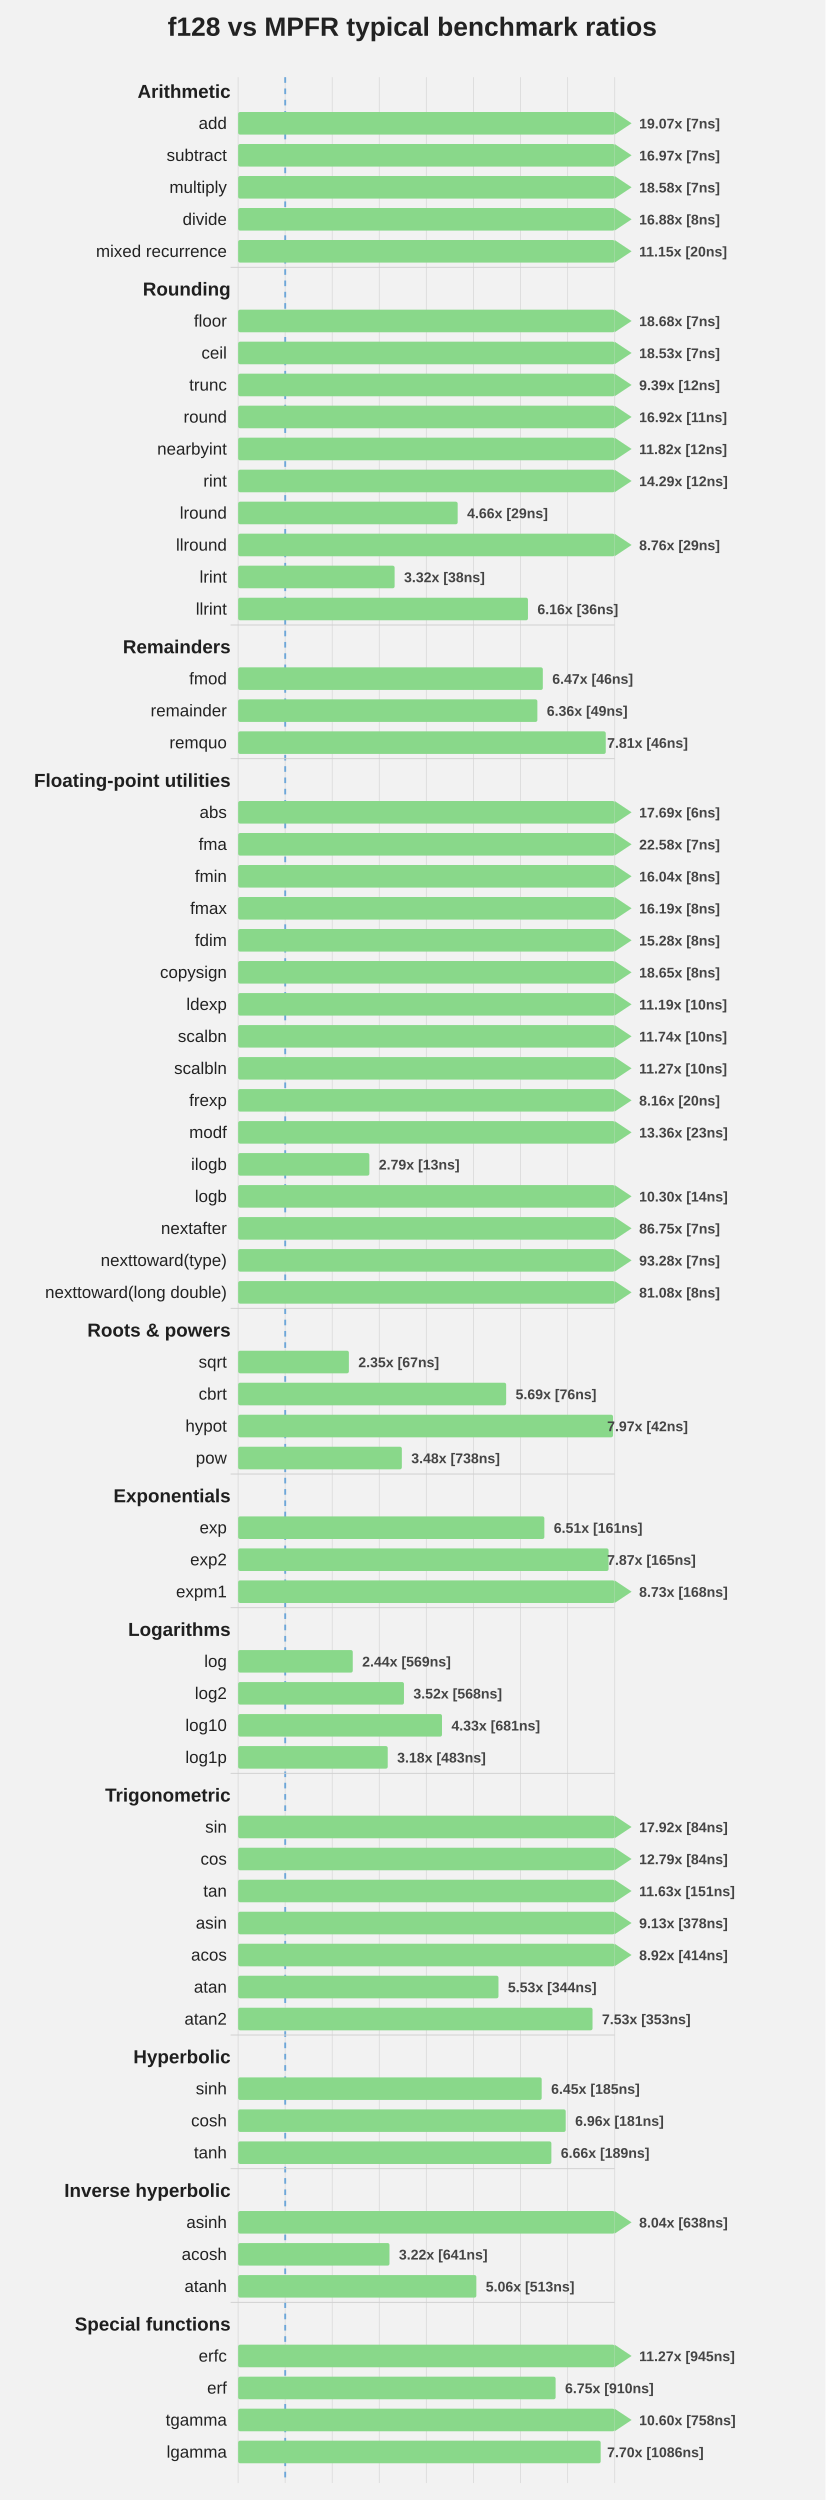
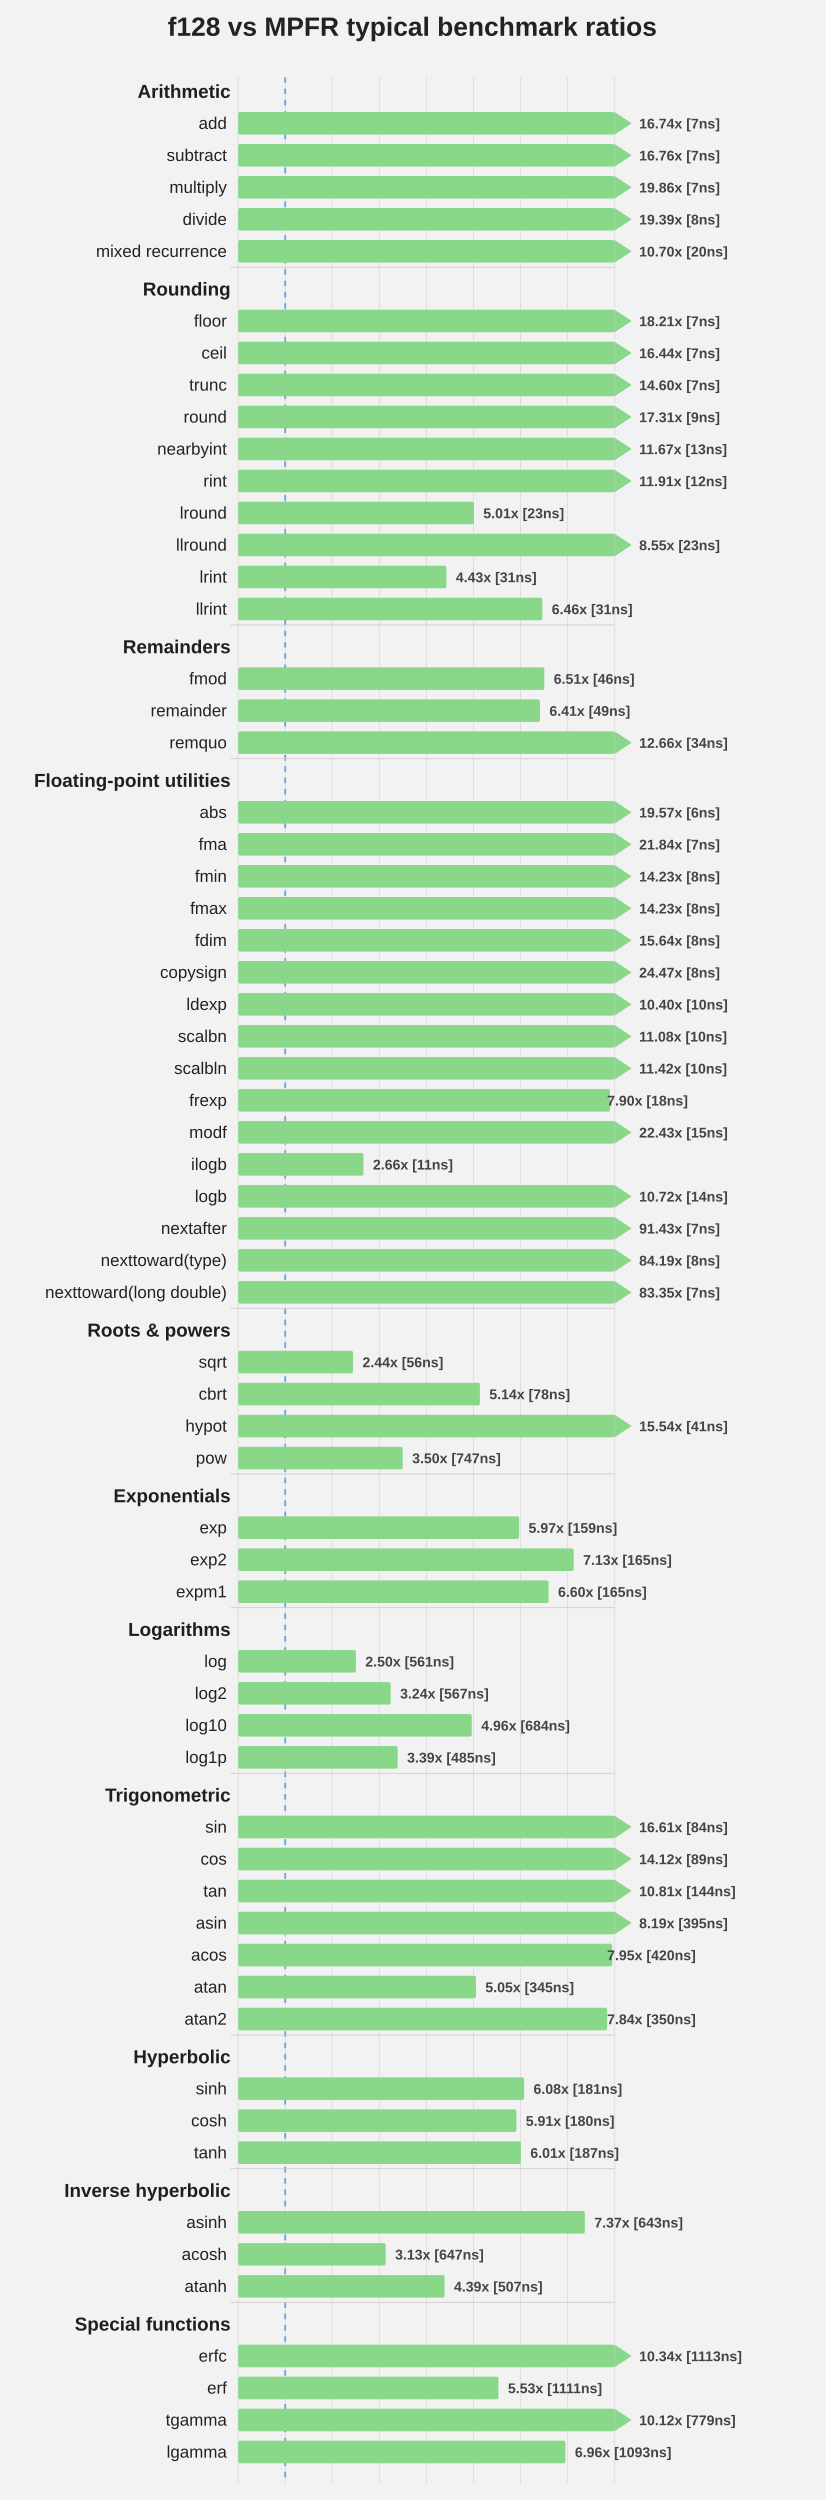
<svg xmlns="http://www.w3.org/2000/svg" width="877" height="2656" viewBox="0 0 877 2656">
  <rect x="0" y="0" width="877" height="2656" fill="#f2f2f2" />
  <text x="438" y="38" text-anchor="middle" font-family="Segoe UI, Arial, sans-serif" font-size="28" font-weight="600" fill="#222222">f128 vs MPFR typical benchmark ratios</text>
  <line x1="253" y1="82" x2="253" y2="2638" stroke="#dddddd" stroke-width="1" />
  <line x1="303" y1="82" x2="303" y2="2638" stroke="#dddddd" stroke-width="1" />
  <line x1="353" y1="82" x2="353" y2="2638" stroke="#dddddd" stroke-width="1" />
  <line x1="403" y1="82" x2="403" y2="2638" stroke="#dddddd" stroke-width="1" />
  <line x1="453" y1="82" x2="453" y2="2638" stroke="#dddddd" stroke-width="1" />
  <line x1="503" y1="82" x2="503" y2="2638" stroke="#dddddd" stroke-width="1" />
  <line x1="553" y1="82" x2="553" y2="2638" stroke="#dddddd" stroke-width="1" />
  <line x1="603" y1="82" x2="603" y2="2638" stroke="#dddddd" stroke-width="1" />
  <line x1="653" y1="82" x2="653" y2="2638" stroke="#dddddd" stroke-width="1" />
  <line x1="303" y1="82" x2="303" y2="2638" stroke="#6da7d9" stroke-width="2" stroke-dasharray="6,6" />
  <text x="245" y="104" text-anchor="end" font-family="Segoe UI, Arial, sans-serif" font-size="20" font-weight="700" fill="#1f1f1f">Arithmetic</text>
  <text x="241" y="137" text-anchor="end" font-family="Segoe UI, Arial, sans-serif" font-size="18" fill="#222222">add</text>
  <rect x="253" y="119" width="400" height="24" rx="2" ry="2" fill="#89d88a" />
  <polygon points="653,119 671,131 653,143" fill="#89d88a" />
-   <text x="679" y="136.5" text-anchor="start" font-family="Segoe UI, Arial, sans-serif" font-size="15" font-weight="600" fill="#444444">19.07x [7ns]</text>
+   <text x="679" y="136.5" text-anchor="start" font-family="Segoe UI, Arial, sans-serif" font-size="15" font-weight="600" fill="#444444">16.74x [7ns]</text>
  <text x="241" y="171" text-anchor="end" font-family="Segoe UI, Arial, sans-serif" font-size="18" fill="#222222">subtract</text>
  <rect x="253" y="153" width="400" height="24" rx="2" ry="2" fill="#89d88a" />
  <polygon points="653,153 671,165 653,177" fill="#89d88a" />
-   <text x="679" y="170.5" text-anchor="start" font-family="Segoe UI, Arial, sans-serif" font-size="15" font-weight="600" fill="#444444">16.97x [7ns]</text>
+   <text x="679" y="170.5" text-anchor="start" font-family="Segoe UI, Arial, sans-serif" font-size="15" font-weight="600" fill="#444444">16.76x [7ns]</text>
  <text x="241" y="205" text-anchor="end" font-family="Segoe UI, Arial, sans-serif" font-size="18" fill="#222222">multiply</text>
  <rect x="253" y="187" width="400" height="24" rx="2" ry="2" fill="#89d88a" />
  <polygon points="653,187 671,199 653,211" fill="#89d88a" />
-   <text x="679" y="204.5" text-anchor="start" font-family="Segoe UI, Arial, sans-serif" font-size="15" font-weight="600" fill="#444444">18.58x [7ns]</text>
+   <text x="679" y="204.5" text-anchor="start" font-family="Segoe UI, Arial, sans-serif" font-size="15" font-weight="600" fill="#444444">19.86x [7ns]</text>
  <text x="241" y="239" text-anchor="end" font-family="Segoe UI, Arial, sans-serif" font-size="18" fill="#222222">divide</text>
  <rect x="253" y="221" width="400" height="24" rx="2" ry="2" fill="#89d88a" />
  <polygon points="653,221 671,233 653,245" fill="#89d88a" />
-   <text x="679" y="238.5" text-anchor="start" font-family="Segoe UI, Arial, sans-serif" font-size="15" font-weight="600" fill="#444444">16.88x [8ns]</text>
+   <text x="679" y="238.5" text-anchor="start" font-family="Segoe UI, Arial, sans-serif" font-size="15" font-weight="600" fill="#444444">19.39x [8ns]</text>
  <text x="241" y="273" text-anchor="end" font-family="Segoe UI, Arial, sans-serif" font-size="18" fill="#222222">mixed recurrence</text>
  <rect x="253" y="255" width="400" height="24" rx="2" ry="2" fill="#89d88a" />
  <polygon points="653,255 671,267 653,279" fill="#89d88a" />
-   <text x="679" y="272.5" text-anchor="start" font-family="Segoe UI, Arial, sans-serif" font-size="15" font-weight="600" fill="#444444">11.15x [20ns]</text>
+   <text x="679" y="272.5" text-anchor="start" font-family="Segoe UI, Arial, sans-serif" font-size="15" font-weight="600" fill="#444444">10.70x [20ns]</text>
  <line x1="245" y1="284" x2="653" y2="284" stroke="#cfcfcf" stroke-width="1" />
  <text x="245" y="314" text-anchor="end" font-family="Segoe UI, Arial, sans-serif" font-size="20" font-weight="700" fill="#1f1f1f">Rounding</text>
  <text x="241" y="347" text-anchor="end" font-family="Segoe UI, Arial, sans-serif" font-size="18" fill="#222222">floor</text>
  <rect x="253" y="329" width="400" height="24" rx="2" ry="2" fill="#89d88a" />
  <polygon points="653,329 671,341 653,353" fill="#89d88a" />
-   <text x="679" y="346.5" text-anchor="start" font-family="Segoe UI, Arial, sans-serif" font-size="15" font-weight="600" fill="#444444">18.68x [7ns]</text>
+   <text x="679" y="346.5" text-anchor="start" font-family="Segoe UI, Arial, sans-serif" font-size="15" font-weight="600" fill="#444444">18.21x [7ns]</text>
  <text x="241" y="381" text-anchor="end" font-family="Segoe UI, Arial, sans-serif" font-size="18" fill="#222222">ceil</text>
  <rect x="253" y="363" width="400" height="24" rx="2" ry="2" fill="#89d88a" />
  <polygon points="653,363 671,375 653,387" fill="#89d88a" />
-   <text x="679" y="380.5" text-anchor="start" font-family="Segoe UI, Arial, sans-serif" font-size="15" font-weight="600" fill="#444444">18.53x [7ns]</text>
+   <text x="679" y="380.5" text-anchor="start" font-family="Segoe UI, Arial, sans-serif" font-size="15" font-weight="600" fill="#444444">16.44x [7ns]</text>
  <text x="241" y="415" text-anchor="end" font-family="Segoe UI, Arial, sans-serif" font-size="18" fill="#222222">trunc</text>
  <rect x="253" y="397" width="400" height="24" rx="2" ry="2" fill="#89d88a" />
  <polygon points="653,397 671,409 653,421" fill="#89d88a" />
-   <text x="679" y="414.5" text-anchor="start" font-family="Segoe UI, Arial, sans-serif" font-size="15" font-weight="600" fill="#444444">9.39x [12ns]</text>
+   <text x="679" y="414.5" text-anchor="start" font-family="Segoe UI, Arial, sans-serif" font-size="15" font-weight="600" fill="#444444">14.60x [7ns]</text>
  <text x="241" y="449" text-anchor="end" font-family="Segoe UI, Arial, sans-serif" font-size="18" fill="#222222">round</text>
  <rect x="253" y="431" width="400" height="24" rx="2" ry="2" fill="#89d88a" />
  <polygon points="653,431 671,443 653,455" fill="#89d88a" />
-   <text x="679" y="448.5" text-anchor="start" font-family="Segoe UI, Arial, sans-serif" font-size="15" font-weight="600" fill="#444444">16.92x [11ns]</text>
+   <text x="679" y="448.5" text-anchor="start" font-family="Segoe UI, Arial, sans-serif" font-size="15" font-weight="600" fill="#444444">17.31x [9ns]</text>
  <text x="241" y="483" text-anchor="end" font-family="Segoe UI, Arial, sans-serif" font-size="18" fill="#222222">nearbyint</text>
  <rect x="253" y="465" width="400" height="24" rx="2" ry="2" fill="#89d88a" />
  <polygon points="653,465 671,477 653,489" fill="#89d88a" />
-   <text x="679" y="482.5" text-anchor="start" font-family="Segoe UI, Arial, sans-serif" font-size="15" font-weight="600" fill="#444444">11.82x [12ns]</text>
+   <text x="679" y="482.5" text-anchor="start" font-family="Segoe UI, Arial, sans-serif" font-size="15" font-weight="600" fill="#444444">11.67x [13ns]</text>
  <text x="241" y="517" text-anchor="end" font-family="Segoe UI, Arial, sans-serif" font-size="18" fill="#222222">rint</text>
  <rect x="253" y="499" width="400" height="24" rx="2" ry="2" fill="#89d88a" />
  <polygon points="653,499 671,511 653,523" fill="#89d88a" />
-   <text x="679" y="516.5" text-anchor="start" font-family="Segoe UI, Arial, sans-serif" font-size="15" font-weight="600" fill="#444444">14.29x [12ns]</text>
+   <text x="679" y="516.5" text-anchor="start" font-family="Segoe UI, Arial, sans-serif" font-size="15" font-weight="600" fill="#444444">11.91x [12ns]</text>
  <text x="241" y="551" text-anchor="end" font-family="Segoe UI, Arial, sans-serif" font-size="18" fill="#222222">lround</text>
-   <rect x="253" y="533" width="233.234" height="24" rx="2" ry="2" fill="#89d88a" />
-   <text x="496.234" y="550.5" text-anchor="start" font-family="Segoe UI, Arial, sans-serif" font-size="15" font-weight="600" fill="#444444">4.66x [29ns]</text>
+   <rect x="253" y="533" width="250.46" height="24" rx="2" ry="2" fill="#89d88a" />
+   <text x="513.46" y="550.5" text-anchor="start" font-family="Segoe UI, Arial, sans-serif" font-size="15" font-weight="600" fill="#444444">5.01x [23ns]</text>
  <text x="241" y="585" text-anchor="end" font-family="Segoe UI, Arial, sans-serif" font-size="18" fill="#222222">llround</text>
  <rect x="253" y="567" width="400" height="24" rx="2" ry="2" fill="#89d88a" />
  <polygon points="653,567 671,579 653,591" fill="#89d88a" />
-   <text x="679" y="584.5" text-anchor="start" font-family="Segoe UI, Arial, sans-serif" font-size="15" font-weight="600" fill="#444444">8.76x [29ns]</text>
+   <text x="679" y="584.5" text-anchor="start" font-family="Segoe UI, Arial, sans-serif" font-size="15" font-weight="600" fill="#444444">8.55x [23ns]</text>
  <text x="241" y="619" text-anchor="end" font-family="Segoe UI, Arial, sans-serif" font-size="18" fill="#222222">lrint</text>
-   <rect x="253" y="601" width="166.247" height="24" rx="2" ry="2" fill="#89d88a" />
-   <text x="429.247" y="618.5" text-anchor="start" font-family="Segoe UI, Arial, sans-serif" font-size="15" font-weight="600" fill="#444444">3.32x [38ns]</text>
+   <rect x="253" y="601" width="221.257" height="24" rx="2" ry="2" fill="#89d88a" />
+   <text x="484.257" y="618.5" text-anchor="start" font-family="Segoe UI, Arial, sans-serif" font-size="15" font-weight="600" fill="#444444">4.43x [31ns]</text>
  <text x="241" y="653" text-anchor="end" font-family="Segoe UI, Arial, sans-serif" font-size="18" fill="#222222">llrint</text>
-   <rect x="253" y="635" width="307.914" height="24" rx="2" ry="2" fill="#89d88a" />
-   <text x="570.914" y="652.5" text-anchor="start" font-family="Segoe UI, Arial, sans-serif" font-size="15" font-weight="600" fill="#444444">6.16x [36ns]</text>
+   <rect x="253" y="635" width="323.173" height="24" rx="2" ry="2" fill="#89d88a" />
+   <text x="586.173" y="652.5" text-anchor="start" font-family="Segoe UI, Arial, sans-serif" font-size="15" font-weight="600" fill="#444444">6.46x [31ns]</text>
  <line x1="245" y1="664" x2="653" y2="664" stroke="#cfcfcf" stroke-width="1" />
  <text x="245" y="694" text-anchor="end" font-family="Segoe UI, Arial, sans-serif" font-size="20" font-weight="700" fill="#1f1f1f">Remainders</text>
  <text x="241" y="727" text-anchor="end" font-family="Segoe UI, Arial, sans-serif" font-size="18" fill="#222222">fmod</text>
-   <rect x="253" y="709" width="323.703" height="24" rx="2" ry="2" fill="#89d88a" />
-   <text x="586.703" y="726.5" text-anchor="start" font-family="Segoe UI, Arial, sans-serif" font-size="15" font-weight="600" fill="#444444">6.47x [46ns]</text>
+   <rect x="253" y="709" width="325.281" height="24" rx="2" ry="2" fill="#89d88a" />
+   <text x="588.281" y="726.5" text-anchor="start" font-family="Segoe UI, Arial, sans-serif" font-size="15" font-weight="600" fill="#444444">6.51x [46ns]</text>
  <text x="241" y="761" text-anchor="end" font-family="Segoe UI, Arial, sans-serif" font-size="18" fill="#222222">remainder</text>
-   <rect x="253" y="743" width="317.897" height="24" rx="2" ry="2" fill="#89d88a" />
-   <text x="580.897" y="760.5" text-anchor="start" font-family="Segoe UI, Arial, sans-serif" font-size="15" font-weight="600" fill="#444444">6.36x [49ns]</text>
+   <rect x="253" y="743" width="320.676" height="24" rx="2" ry="2" fill="#89d88a" />
+   <text x="583.676" y="760.5" text-anchor="start" font-family="Segoe UI, Arial, sans-serif" font-size="15" font-weight="600" fill="#444444">6.41x [49ns]</text>
  <text x="241" y="795" text-anchor="end" font-family="Segoe UI, Arial, sans-serif" font-size="18" fill="#222222">remquo</text>
-   <rect x="253" y="777" width="390.561" height="24" rx="2" ry="2" fill="#89d88a" />
-   <text x="645" y="794.5" text-anchor="start" font-family="Segoe UI, Arial, sans-serif" font-size="15" font-weight="600" fill="#444444">7.81x [46ns]</text>
+   <rect x="253" y="777" width="400" height="24" rx="2" ry="2" fill="#89d88a" />
+   <polygon points="653,777 671,789 653,801" fill="#89d88a" />
+   <text x="679" y="794.5" text-anchor="start" font-family="Segoe UI, Arial, sans-serif" font-size="15" font-weight="600" fill="#444444">12.66x [34ns]</text>
  <line x1="245" y1="806" x2="653" y2="806" stroke="#cfcfcf" stroke-width="1" />
  <text x="245" y="836" text-anchor="end" font-family="Segoe UI, Arial, sans-serif" font-size="20" font-weight="700" fill="#1f1f1f">Floating-point utilities</text>
  <text x="241" y="869" text-anchor="end" font-family="Segoe UI, Arial, sans-serif" font-size="18" fill="#222222">abs</text>
  <rect x="253" y="851" width="400" height="24" rx="2" ry="2" fill="#89d88a" />
  <polygon points="653,851 671,863 653,875" fill="#89d88a" />
-   <text x="679" y="868.5" text-anchor="start" font-family="Segoe UI, Arial, sans-serif" font-size="15" font-weight="600" fill="#444444">17.69x [6ns]</text>
+   <text x="679" y="868.5" text-anchor="start" font-family="Segoe UI, Arial, sans-serif" font-size="15" font-weight="600" fill="#444444">19.57x [6ns]</text>
  <text x="241" y="903" text-anchor="end" font-family="Segoe UI, Arial, sans-serif" font-size="18" fill="#222222">fma</text>
  <rect x="253" y="885" width="400" height="24" rx="2" ry="2" fill="#89d88a" />
  <polygon points="653,885 671,897 653,909" fill="#89d88a" />
-   <text x="679" y="902.5" text-anchor="start" font-family="Segoe UI, Arial, sans-serif" font-size="15" font-weight="600" fill="#444444">22.58x [7ns]</text>
+   <text x="679" y="902.5" text-anchor="start" font-family="Segoe UI, Arial, sans-serif" font-size="15" font-weight="600" fill="#444444">21.84x [7ns]</text>
  <text x="241" y="937" text-anchor="end" font-family="Segoe UI, Arial, sans-serif" font-size="18" fill="#222222">fmin</text>
  <rect x="253" y="919" width="400" height="24" rx="2" ry="2" fill="#89d88a" />
  <polygon points="653,919 671,931 653,943" fill="#89d88a" />
-   <text x="679" y="936.5" text-anchor="start" font-family="Segoe UI, Arial, sans-serif" font-size="15" font-weight="600" fill="#444444">16.04x [8ns]</text>
+   <text x="679" y="936.5" text-anchor="start" font-family="Segoe UI, Arial, sans-serif" font-size="15" font-weight="600" fill="#444444">14.23x [8ns]</text>
  <text x="241" y="971" text-anchor="end" font-family="Segoe UI, Arial, sans-serif" font-size="18" fill="#222222">fmax</text>
  <rect x="253" y="953" width="400" height="24" rx="2" ry="2" fill="#89d88a" />
  <polygon points="653,953 671,965 653,977" fill="#89d88a" />
-   <text x="679" y="970.5" text-anchor="start" font-family="Segoe UI, Arial, sans-serif" font-size="15" font-weight="600" fill="#444444">16.19x [8ns]</text>
+   <text x="679" y="970.5" text-anchor="start" font-family="Segoe UI, Arial, sans-serif" font-size="15" font-weight="600" fill="#444444">14.23x [8ns]</text>
  <text x="241" y="1005" text-anchor="end" font-family="Segoe UI, Arial, sans-serif" font-size="18" fill="#222222">fdim</text>
  <rect x="253" y="987" width="400" height="24" rx="2" ry="2" fill="#89d88a" />
  <polygon points="653,987 671,999 653,1011" fill="#89d88a" />
-   <text x="679" y="1004.5" text-anchor="start" font-family="Segoe UI, Arial, sans-serif" font-size="15" font-weight="600" fill="#444444">15.28x [8ns]</text>
+   <text x="679" y="1004.5" text-anchor="start" font-family="Segoe UI, Arial, sans-serif" font-size="15" font-weight="600" fill="#444444">15.64x [8ns]</text>
  <text x="241" y="1039" text-anchor="end" font-family="Segoe UI, Arial, sans-serif" font-size="18" fill="#222222">copysign</text>
  <rect x="253" y="1021" width="400" height="24" rx="2" ry="2" fill="#89d88a" />
  <polygon points="653,1021 671,1033 653,1045" fill="#89d88a" />
-   <text x="679" y="1038.5" text-anchor="start" font-family="Segoe UI, Arial, sans-serif" font-size="15" font-weight="600" fill="#444444">18.65x [8ns]</text>
+   <text x="679" y="1038.5" text-anchor="start" font-family="Segoe UI, Arial, sans-serif" font-size="15" font-weight="600" fill="#444444">24.47x [8ns]</text>
  <text x="241" y="1073" text-anchor="end" font-family="Segoe UI, Arial, sans-serif" font-size="18" fill="#222222">ldexp</text>
  <rect x="253" y="1055" width="400" height="24" rx="2" ry="2" fill="#89d88a" />
  <polygon points="653,1055 671,1067 653,1079" fill="#89d88a" />
-   <text x="679" y="1072.5" text-anchor="start" font-family="Segoe UI, Arial, sans-serif" font-size="15" font-weight="600" fill="#444444">11.19x [10ns]</text>
+   <text x="679" y="1072.5" text-anchor="start" font-family="Segoe UI, Arial, sans-serif" font-size="15" font-weight="600" fill="#444444">10.40x [10ns]</text>
  <text x="241" y="1107" text-anchor="end" font-family="Segoe UI, Arial, sans-serif" font-size="18" fill="#222222">scalbn</text>
  <rect x="253" y="1089" width="400" height="24" rx="2" ry="2" fill="#89d88a" />
  <polygon points="653,1089 671,1101 653,1113" fill="#89d88a" />
-   <text x="679" y="1106.5" text-anchor="start" font-family="Segoe UI, Arial, sans-serif" font-size="15" font-weight="600" fill="#444444">11.74x [10ns]</text>
+   <text x="679" y="1106.5" text-anchor="start" font-family="Segoe UI, Arial, sans-serif" font-size="15" font-weight="600" fill="#444444">11.08x [10ns]</text>
  <text x="241" y="1141" text-anchor="end" font-family="Segoe UI, Arial, sans-serif" font-size="18" fill="#222222">scalbln</text>
  <rect x="253" y="1123" width="400" height="24" rx="2" ry="2" fill="#89d88a" />
  <polygon points="653,1123 671,1135 653,1147" fill="#89d88a" />
-   <text x="679" y="1140.5" text-anchor="start" font-family="Segoe UI, Arial, sans-serif" font-size="15" font-weight="600" fill="#444444">11.27x [10ns]</text>
+   <text x="679" y="1140.5" text-anchor="start" font-family="Segoe UI, Arial, sans-serif" font-size="15" font-weight="600" fill="#444444">11.42x [10ns]</text>
  <text x="241" y="1175" text-anchor="end" font-family="Segoe UI, Arial, sans-serif" font-size="18" fill="#222222">frexp</text>
-   <rect x="253" y="1157" width="400" height="24" rx="2" ry="2" fill="#89d88a" />
-   <polygon points="653,1157 671,1169 653,1181" fill="#89d88a" />
-   <text x="679" y="1174.5" text-anchor="start" font-family="Segoe UI, Arial, sans-serif" font-size="15" font-weight="600" fill="#444444">8.16x [20ns]</text>
+   <rect x="253" y="1157" width="395.126" height="24" rx="2" ry="2" fill="#89d88a" />
+   <text x="645" y="1174.5" text-anchor="start" font-family="Segoe UI, Arial, sans-serif" font-size="15" font-weight="600" fill="#444444">7.90x [18ns]</text>
  <text x="241" y="1209" text-anchor="end" font-family="Segoe UI, Arial, sans-serif" font-size="18" fill="#222222">modf</text>
  <rect x="253" y="1191" width="400" height="24" rx="2" ry="2" fill="#89d88a" />
  <polygon points="653,1191 671,1203 653,1215" fill="#89d88a" />
-   <text x="679" y="1208.5" text-anchor="start" font-family="Segoe UI, Arial, sans-serif" font-size="15" font-weight="600" fill="#444444">13.36x [23ns]</text>
+   <text x="679" y="1208.5" text-anchor="start" font-family="Segoe UI, Arial, sans-serif" font-size="15" font-weight="600" fill="#444444">22.43x [15ns]</text>
  <text x="241" y="1243" text-anchor="end" font-family="Segoe UI, Arial, sans-serif" font-size="18" fill="#222222">ilogb</text>
-   <rect x="253" y="1225" width="139.425" height="24" rx="2" ry="2" fill="#89d88a" />
-   <text x="402.425" y="1242.5" text-anchor="start" font-family="Segoe UI, Arial, sans-serif" font-size="15" font-weight="600" fill="#444444">2.79x [13ns]</text>
+   <rect x="253" y="1225" width="133.191" height="24" rx="2" ry="2" fill="#89d88a" />
+   <text x="396.191" y="1242.5" text-anchor="start" font-family="Segoe UI, Arial, sans-serif" font-size="15" font-weight="600" fill="#444444">2.66x [11ns]</text>
  <text x="241" y="1277" text-anchor="end" font-family="Segoe UI, Arial, sans-serif" font-size="18" fill="#222222">logb</text>
  <rect x="253" y="1259" width="400" height="24" rx="2" ry="2" fill="#89d88a" />
  <polygon points="653,1259 671,1271 653,1283" fill="#89d88a" />
-   <text x="679" y="1276.5" text-anchor="start" font-family="Segoe UI, Arial, sans-serif" font-size="15" font-weight="600" fill="#444444">10.30x [14ns]</text>
+   <text x="679" y="1276.5" text-anchor="start" font-family="Segoe UI, Arial, sans-serif" font-size="15" font-weight="600" fill="#444444">10.72x [14ns]</text>
  <text x="241" y="1311" text-anchor="end" font-family="Segoe UI, Arial, sans-serif" font-size="18" fill="#222222">nextafter</text>
  <rect x="253" y="1293" width="400" height="24" rx="2" ry="2" fill="#89d88a" />
  <polygon points="653,1293 671,1305 653,1317" fill="#89d88a" />
-   <text x="679" y="1310.5" text-anchor="start" font-family="Segoe UI, Arial, sans-serif" font-size="15" font-weight="600" fill="#444444">86.75x [7ns]</text>
+   <text x="679" y="1310.5" text-anchor="start" font-family="Segoe UI, Arial, sans-serif" font-size="15" font-weight="600" fill="#444444">91.43x [7ns]</text>
  <text x="241" y="1345" text-anchor="end" font-family="Segoe UI, Arial, sans-serif" font-size="18" fill="#222222">nexttoward(type)</text>
  <rect x="253" y="1327" width="400" height="24" rx="2" ry="2" fill="#89d88a" />
  <polygon points="653,1327 671,1339 653,1351" fill="#89d88a" />
-   <text x="679" y="1344.5" text-anchor="start" font-family="Segoe UI, Arial, sans-serif" font-size="15" font-weight="600" fill="#444444">93.28x [7ns]</text>
+   <text x="679" y="1344.5" text-anchor="start" font-family="Segoe UI, Arial, sans-serif" font-size="15" font-weight="600" fill="#444444">84.19x [8ns]</text>
  <text x="241" y="1379" text-anchor="end" font-family="Segoe UI, Arial, sans-serif" font-size="18" fill="#222222">nexttoward(long double)</text>
  <rect x="253" y="1361" width="400" height="24" rx="2" ry="2" fill="#89d88a" />
  <polygon points="653,1361 671,1373 653,1385" fill="#89d88a" />
-   <text x="679" y="1378.5" text-anchor="start" font-family="Segoe UI, Arial, sans-serif" font-size="15" font-weight="600" fill="#444444">81.08x [8ns]</text>
+   <text x="679" y="1378.5" text-anchor="start" font-family="Segoe UI, Arial, sans-serif" font-size="15" font-weight="600" fill="#444444">83.35x [7ns]</text>
  <line x1="245" y1="1390" x2="653" y2="1390" stroke="#cfcfcf" stroke-width="1" />
  <text x="245" y="1420" text-anchor="end" font-family="Segoe UI, Arial, sans-serif" font-size="20" font-weight="700" fill="#1f1f1f">Roots &amp; powers</text>
  <text x="241" y="1453" text-anchor="end" font-family="Segoe UI, Arial, sans-serif" font-size="18" fill="#222222">sqrt</text>
-   <rect x="253" y="1435" width="117.658" height="24" rx="2" ry="2" fill="#89d88a" />
-   <text x="380.658" y="1452.5" text-anchor="start" font-family="Segoe UI, Arial, sans-serif" font-size="15" font-weight="600" fill="#444444">2.35x [67ns]</text>
+   <rect x="253" y="1435" width="122.104" height="24" rx="2" ry="2" fill="#89d88a" />
+   <text x="385.104" y="1452.5" text-anchor="start" font-family="Segoe UI, Arial, sans-serif" font-size="15" font-weight="600" fill="#444444">2.44x [56ns]</text>
  <text x="241" y="1487" text-anchor="end" font-family="Segoe UI, Arial, sans-serif" font-size="18" fill="#222222">cbrt</text>
-   <rect x="253" y="1469" width="284.736" height="24" rx="2" ry="2" fill="#89d88a" />
-   <text x="547.736" y="1486.5" text-anchor="start" font-family="Segoe UI, Arial, sans-serif" font-size="15" font-weight="600" fill="#444444">5.69x [76ns]</text>
+   <rect x="253" y="1469" width="256.835" height="24" rx="2" ry="2" fill="#89d88a" />
+   <text x="519.835" y="1486.5" text-anchor="start" font-family="Segoe UI, Arial, sans-serif" font-size="15" font-weight="600" fill="#444444">5.14x [78ns]</text>
  <text x="241" y="1521" text-anchor="end" font-family="Segoe UI, Arial, sans-serif" font-size="18" fill="#222222">hypot</text>
-   <rect x="253" y="1503" width="398.284" height="24" rx="2" ry="2" fill="#89d88a" />
-   <text x="645" y="1520.5" text-anchor="start" font-family="Segoe UI, Arial, sans-serif" font-size="15" font-weight="600" fill="#444444">7.97x [42ns]</text>
+   <rect x="253" y="1503" width="400" height="24" rx="2" ry="2" fill="#89d88a" />
+   <polygon points="653,1503 671,1515 653,1527" fill="#89d88a" />
+   <text x="679" y="1520.5" text-anchor="start" font-family="Segoe UI, Arial, sans-serif" font-size="15" font-weight="600" fill="#444444">15.54x [41ns]</text>
  <text x="241" y="1555" text-anchor="end" font-family="Segoe UI, Arial, sans-serif" font-size="18" fill="#222222">pow</text>
-   <rect x="253" y="1537" width="173.922" height="24" rx="2" ry="2" fill="#89d88a" />
-   <text x="436.922" y="1554.5" text-anchor="start" font-family="Segoe UI, Arial, sans-serif" font-size="15" font-weight="600" fill="#444444">3.48x [738ns]</text>
+   <rect x="253" y="1537" width="174.854" height="24" rx="2" ry="2" fill="#89d88a" />
+   <text x="437.854" y="1554.5" text-anchor="start" font-family="Segoe UI, Arial, sans-serif" font-size="15" font-weight="600" fill="#444444">3.50x [747ns]</text>
  <line x1="245" y1="1566" x2="653" y2="1566" stroke="#cfcfcf" stroke-width="1" />
  <text x="245" y="1596" text-anchor="end" font-family="Segoe UI, Arial, sans-serif" font-size="20" font-weight="700" fill="#1f1f1f">Exponentials</text>
  <text x="241" y="1629" text-anchor="end" font-family="Segoe UI, Arial, sans-serif" font-size="18" fill="#222222">exp</text>
-   <rect x="253" y="1611" width="325.322" height="24" rx="2" ry="2" fill="#89d88a" />
-   <text x="588.322" y="1628.5" text-anchor="start" font-family="Segoe UI, Arial, sans-serif" font-size="15" font-weight="600" fill="#444444">6.51x [161ns]</text>
+   <rect x="253" y="1611" width="298.521" height="24" rx="2" ry="2" fill="#89d88a" />
+   <text x="561.521" y="1628.5" text-anchor="start" font-family="Segoe UI, Arial, sans-serif" font-size="15" font-weight="600" fill="#444444">5.97x [159ns]</text>
  <text x="241" y="1663" text-anchor="end" font-family="Segoe UI, Arial, sans-serif" font-size="18" fill="#222222">exp2</text>
-   <rect x="253" y="1645" width="393.551" height="24" rx="2" ry="2" fill="#89d88a" />
-   <text x="645" y="1662.5" text-anchor="start" font-family="Segoe UI, Arial, sans-serif" font-size="15" font-weight="600" fill="#444444">7.87x [165ns]</text>
+   <rect x="253" y="1645" width="356.495" height="24" rx="2" ry="2" fill="#89d88a" />
+   <text x="619.495" y="1662.5" text-anchor="start" font-family="Segoe UI, Arial, sans-serif" font-size="15" font-weight="600" fill="#444444">7.13x [165ns]</text>
  <text x="241" y="1697" text-anchor="end" font-family="Segoe UI, Arial, sans-serif" font-size="18" fill="#222222">expm1</text>
-   <rect x="253" y="1679" width="400" height="24" rx="2" ry="2" fill="#89d88a" />
-   <polygon points="653,1679 671,1691 653,1703" fill="#89d88a" />
-   <text x="679" y="1696.5" text-anchor="start" font-family="Segoe UI, Arial, sans-serif" font-size="15" font-weight="600" fill="#444444">8.73x [168ns]</text>
+   <rect x="253" y="1679" width="329.848" height="24" rx="2" ry="2" fill="#89d88a" />
+   <text x="592.848" y="1696.5" text-anchor="start" font-family="Segoe UI, Arial, sans-serif" font-size="15" font-weight="600" fill="#444444">6.60x [165ns]</text>
  <line x1="245" y1="1708" x2="653" y2="1708" stroke="#cfcfcf" stroke-width="1" />
  <text x="245" y="1738" text-anchor="end" font-family="Segoe UI, Arial, sans-serif" font-size="20" font-weight="700" fill="#1f1f1f">Logarithms</text>
  <text x="241" y="1771" text-anchor="end" font-family="Segoe UI, Arial, sans-serif" font-size="18" fill="#222222">log</text>
-   <rect x="253" y="1753" width="121.774" height="24" rx="2" ry="2" fill="#89d88a" />
-   <text x="384.774" y="1770.5" text-anchor="start" font-family="Segoe UI, Arial, sans-serif" font-size="15" font-weight="600" fill="#444444">2.44x [569ns]</text>
+   <rect x="253" y="1753" width="125.135" height="24" rx="2" ry="2" fill="#89d88a" />
+   <text x="388.135" y="1770.5" text-anchor="start" font-family="Segoe UI, Arial, sans-serif" font-size="15" font-weight="600" fill="#444444">2.50x [561ns]</text>
  <text x="241" y="1805" text-anchor="end" font-family="Segoe UI, Arial, sans-serif" font-size="18" fill="#222222">log2</text>
-   <rect x="253" y="1787" width="176.163" height="24" rx="2" ry="2" fill="#89d88a" />
-   <text x="439.163" y="1804.5" text-anchor="start" font-family="Segoe UI, Arial, sans-serif" font-size="15" font-weight="600" fill="#444444">3.52x [568ns]</text>
+   <rect x="253" y="1787" width="162.035" height="24" rx="2" ry="2" fill="#89d88a" />
+   <text x="425.035" y="1804.5" text-anchor="start" font-family="Segoe UI, Arial, sans-serif" font-size="15" font-weight="600" fill="#444444">3.24x [567ns]</text>
  <text x="241" y="1839" text-anchor="end" font-family="Segoe UI, Arial, sans-serif" font-size="18" fill="#222222">log10</text>
-   <rect x="253" y="1821" width="216.573" height="24" rx="2" ry="2" fill="#89d88a" />
-   <text x="479.573" y="1838.5" text-anchor="start" font-family="Segoe UI, Arial, sans-serif" font-size="15" font-weight="600" fill="#444444">4.33x [681ns]</text>
+   <rect x="253" y="1821" width="248.23" height="24" rx="2" ry="2" fill="#89d88a" />
+   <text x="511.23" y="1838.5" text-anchor="start" font-family="Segoe UI, Arial, sans-serif" font-size="15" font-weight="600" fill="#444444">4.96x [684ns]</text>
  <text x="241" y="1873" text-anchor="end" font-family="Segoe UI, Arial, sans-serif" font-size="18" fill="#222222">log1p</text>
-   <rect x="253" y="1855" width="158.926" height="24" rx="2" ry="2" fill="#89d88a" />
-   <text x="421.926" y="1872.5" text-anchor="start" font-family="Segoe UI, Arial, sans-serif" font-size="15" font-weight="600" fill="#444444">3.18x [483ns]</text>
+   <rect x="253" y="1855" width="169.51" height="24" rx="2" ry="2" fill="#89d88a" />
+   <text x="432.51" y="1872.5" text-anchor="start" font-family="Segoe UI, Arial, sans-serif" font-size="15" font-weight="600" fill="#444444">3.39x [485ns]</text>
  <line x1="245" y1="1884" x2="653" y2="1884" stroke="#cfcfcf" stroke-width="1" />
  <text x="245" y="1914" text-anchor="end" font-family="Segoe UI, Arial, sans-serif" font-size="20" font-weight="700" fill="#1f1f1f">Trigonometric</text>
  <text x="241" y="1947" text-anchor="end" font-family="Segoe UI, Arial, sans-serif" font-size="18" fill="#222222">sin</text>
  <rect x="253" y="1929" width="400" height="24" rx="2" ry="2" fill="#89d88a" />
  <polygon points="653,1929 671,1941 653,1953" fill="#89d88a" />
-   <text x="679" y="1946.5" text-anchor="start" font-family="Segoe UI, Arial, sans-serif" font-size="15" font-weight="600" fill="#444444">17.92x [84ns]</text>
+   <text x="679" y="1946.5" text-anchor="start" font-family="Segoe UI, Arial, sans-serif" font-size="15" font-weight="600" fill="#444444">16.61x [84ns]</text>
  <text x="241" y="1981" text-anchor="end" font-family="Segoe UI, Arial, sans-serif" font-size="18" fill="#222222">cos</text>
  <rect x="253" y="1963" width="400" height="24" rx="2" ry="2" fill="#89d88a" />
  <polygon points="653,1963 671,1975 653,1987" fill="#89d88a" />
-   <text x="679" y="1980.5" text-anchor="start" font-family="Segoe UI, Arial, sans-serif" font-size="15" font-weight="600" fill="#444444">12.79x [84ns]</text>
+   <text x="679" y="1980.5" text-anchor="start" font-family="Segoe UI, Arial, sans-serif" font-size="15" font-weight="600" fill="#444444">14.12x [89ns]</text>
  <text x="241" y="2015" text-anchor="end" font-family="Segoe UI, Arial, sans-serif" font-size="18" fill="#222222">tan</text>
  <rect x="253" y="1997" width="400" height="24" rx="2" ry="2" fill="#89d88a" />
  <polygon points="653,1997 671,2009 653,2021" fill="#89d88a" />
-   <text x="679" y="2014.5" text-anchor="start" font-family="Segoe UI, Arial, sans-serif" font-size="15" font-weight="600" fill="#444444">11.63x [151ns]</text>
+   <text x="679" y="2014.5" text-anchor="start" font-family="Segoe UI, Arial, sans-serif" font-size="15" font-weight="600" fill="#444444">10.81x [144ns]</text>
  <text x="241" y="2049" text-anchor="end" font-family="Segoe UI, Arial, sans-serif" font-size="18" fill="#222222">asin</text>
  <rect x="253" y="2031" width="400" height="24" rx="2" ry="2" fill="#89d88a" />
  <polygon points="653,2031 671,2043 653,2055" fill="#89d88a" />
-   <text x="679" y="2048.5" text-anchor="start" font-family="Segoe UI, Arial, sans-serif" font-size="15" font-weight="600" fill="#444444">9.13x [378ns]</text>
+   <text x="679" y="2048.5" text-anchor="start" font-family="Segoe UI, Arial, sans-serif" font-size="15" font-weight="600" fill="#444444">8.19x [395ns]</text>
  <text x="241" y="2083" text-anchor="end" font-family="Segoe UI, Arial, sans-serif" font-size="18" fill="#222222">acos</text>
-   <rect x="253" y="2065" width="400" height="24" rx="2" ry="2" fill="#89d88a" />
-   <polygon points="653,2065 671,2077 653,2089" fill="#89d88a" />
-   <text x="679" y="2082.5" text-anchor="start" font-family="Segoe UI, Arial, sans-serif" font-size="15" font-weight="600" fill="#444444">8.92x [414ns]</text>
+   <rect x="253" y="2065" width="397.486" height="24" rx="2" ry="2" fill="#89d88a" />
+   <text x="645" y="2082.5" text-anchor="start" font-family="Segoe UI, Arial, sans-serif" font-size="15" font-weight="600" fill="#444444">7.95x [420ns]</text>
  <text x="241" y="2117" text-anchor="end" font-family="Segoe UI, Arial, sans-serif" font-size="18" fill="#222222">atan</text>
-   <rect x="253" y="2099" width="276.572" height="24" rx="2" ry="2" fill="#89d88a" />
-   <text x="539.572" y="2116.5" text-anchor="start" font-family="Segoe UI, Arial, sans-serif" font-size="15" font-weight="600" fill="#444444">5.53x [344ns]</text>
+   <rect x="253" y="2099" width="252.636" height="24" rx="2" ry="2" fill="#89d88a" />
+   <text x="515.636" y="2116.5" text-anchor="start" font-family="Segoe UI, Arial, sans-serif" font-size="15" font-weight="600" fill="#444444">5.05x [345ns]</text>
  <text x="241" y="2151" text-anchor="end" font-family="Segoe UI, Arial, sans-serif" font-size="18" fill="#222222">atan2</text>
-   <rect x="253" y="2133" width="376.504" height="24" rx="2" ry="2" fill="#89d88a" />
-   <text x="639.504" y="2150.5" text-anchor="start" font-family="Segoe UI, Arial, sans-serif" font-size="15" font-weight="600" fill="#444444">7.53x [353ns]</text>
+   <rect x="253" y="2133" width="392.05" height="24" rx="2" ry="2" fill="#89d88a" />
+   <text x="645" y="2150.5" text-anchor="start" font-family="Segoe UI, Arial, sans-serif" font-size="15" font-weight="600" fill="#444444">7.84x [350ns]</text>
  <line x1="245" y1="2162" x2="653" y2="2162" stroke="#cfcfcf" stroke-width="1" />
  <text x="245" y="2192" text-anchor="end" font-family="Segoe UI, Arial, sans-serif" font-size="20" font-weight="700" fill="#1f1f1f">Hyperbolic</text>
  <text x="241" y="2225" text-anchor="end" font-family="Segoe UI, Arial, sans-serif" font-size="18" fill="#222222">sinh</text>
-   <rect x="253" y="2207" width="322.491" height="24" rx="2" ry="2" fill="#89d88a" />
-   <text x="585.491" y="2224.5" text-anchor="start" font-family="Segoe UI, Arial, sans-serif" font-size="15" font-weight="600" fill="#444444">6.45x [185ns]</text>
+   <rect x="253" y="2207" width="303.797" height="24" rx="2" ry="2" fill="#89d88a" />
+   <text x="566.797" y="2224.5" text-anchor="start" font-family="Segoe UI, Arial, sans-serif" font-size="15" font-weight="600" fill="#444444">6.08x [181ns]</text>
  <text x="241" y="2259" text-anchor="end" font-family="Segoe UI, Arial, sans-serif" font-size="18" fill="#222222">cosh</text>
-   <rect x="253" y="2241" width="348.01" height="24" rx="2" ry="2" fill="#89d88a" />
-   <text x="611.01" y="2258.5" text-anchor="start" font-family="Segoe UI, Arial, sans-serif" font-size="15" font-weight="600" fill="#444444">6.96x [181ns]</text>
+   <rect x="253" y="2241" width="295.586" height="24" rx="2" ry="2" fill="#89d88a" />
+   <text x="558.586" y="2258.5" text-anchor="start" font-family="Segoe UI, Arial, sans-serif" font-size="15" font-weight="600" fill="#444444">5.91x [180ns]</text>
  <text x="241" y="2293" text-anchor="end" font-family="Segoe UI, Arial, sans-serif" font-size="18" fill="#222222">tanh</text>
-   <rect x="253" y="2275" width="332.775" height="24" rx="2" ry="2" fill="#89d88a" />
-   <text x="595.775" y="2292.5" text-anchor="start" font-family="Segoe UI, Arial, sans-serif" font-size="15" font-weight="600" fill="#444444">6.66x [189ns]</text>
+   <rect x="253" y="2275" width="300.405" height="24" rx="2" ry="2" fill="#89d88a" />
+   <text x="563.405" y="2292.5" text-anchor="start" font-family="Segoe UI, Arial, sans-serif" font-size="15" font-weight="600" fill="#444444">6.01x [187ns]</text>
  <line x1="245" y1="2304" x2="653" y2="2304" stroke="#cfcfcf" stroke-width="1" />
  <text x="245" y="2334" text-anchor="end" font-family="Segoe UI, Arial, sans-serif" font-size="20" font-weight="700" fill="#1f1f1f">Inverse hyperbolic</text>
  <text x="241" y="2367" text-anchor="end" font-family="Segoe UI, Arial, sans-serif" font-size="18" fill="#222222">asinh</text>
-   <rect x="253" y="2349" width="400" height="24" rx="2" ry="2" fill="#89d88a" />
-   <polygon points="653,2349 671,2361 653,2373" fill="#89d88a" />
-   <text x="679" y="2366.5" text-anchor="start" font-family="Segoe UI, Arial, sans-serif" font-size="15" font-weight="600" fill="#444444">8.04x [638ns]</text>
+   <rect x="253" y="2349" width="368.385" height="24" rx="2" ry="2" fill="#89d88a" />
+   <text x="631.385" y="2366.5" text-anchor="start" font-family="Segoe UI, Arial, sans-serif" font-size="15" font-weight="600" fill="#444444">7.37x [643ns]</text>
  <text x="241" y="2401" text-anchor="end" font-family="Segoe UI, Arial, sans-serif" font-size="18" fill="#222222">acosh</text>
-   <rect x="253" y="2383" width="160.785" height="24" rx="2" ry="2" fill="#89d88a" />
-   <text x="423.785" y="2400.5" text-anchor="start" font-family="Segoe UI, Arial, sans-serif" font-size="15" font-weight="600" fill="#444444">3.22x [641ns]</text>
+   <rect x="253" y="2383" width="156.749" height="24" rx="2" ry="2" fill="#89d88a" />
+   <text x="419.749" y="2400.5" text-anchor="start" font-family="Segoe UI, Arial, sans-serif" font-size="15" font-weight="600" fill="#444444">3.13x [647ns]</text>
  <text x="241" y="2435" text-anchor="end" font-family="Segoe UI, Arial, sans-serif" font-size="18" fill="#222222">atanh</text>
-   <rect x="253" y="2417" width="253.072" height="24" rx="2" ry="2" fill="#89d88a" />
-   <text x="516.072" y="2434.5" text-anchor="start" font-family="Segoe UI, Arial, sans-serif" font-size="15" font-weight="600" fill="#444444">5.06x [513ns]</text>
+   <rect x="253" y="2417" width="219.278" height="24" rx="2" ry="2" fill="#89d88a" />
+   <text x="482.278" y="2434.5" text-anchor="start" font-family="Segoe UI, Arial, sans-serif" font-size="15" font-weight="600" fill="#444444">4.39x [507ns]</text>
  <line x1="245" y1="2446" x2="653" y2="2446" stroke="#cfcfcf" stroke-width="1" />
  <text x="245" y="2476" text-anchor="end" font-family="Segoe UI, Arial, sans-serif" font-size="20" font-weight="700" fill="#1f1f1f">Special functions</text>
  <text x="241" y="2509" text-anchor="end" font-family="Segoe UI, Arial, sans-serif" font-size="18" fill="#222222">erfc</text>
  <rect x="253" y="2491" width="400" height="24" rx="2" ry="2" fill="#89d88a" />
  <polygon points="653,2491 671,2503 653,2515" fill="#89d88a" />
-   <text x="679" y="2508.5" text-anchor="start" font-family="Segoe UI, Arial, sans-serif" font-size="15" font-weight="600" fill="#444444">11.27x [945ns]</text>
+   <text x="679" y="2508.5" text-anchor="start" font-family="Segoe UI, Arial, sans-serif" font-size="15" font-weight="600" fill="#444444">10.34x [1113ns]</text>
  <text x="241" y="2543" text-anchor="end" font-family="Segoe UI, Arial, sans-serif" font-size="18" fill="#222222">erf</text>
-   <rect x="253" y="2525" width="337.281" height="24" rx="2" ry="2" fill="#89d88a" />
-   <text x="600.281" y="2542.5" text-anchor="start" font-family="Segoe UI, Arial, sans-serif" font-size="15" font-weight="600" fill="#444444">6.75x [910ns]</text>
+   <rect x="253" y="2525" width="276.6" height="24" rx="2" ry="2" fill="#89d88a" />
+   <text x="539.6" y="2542.5" text-anchor="start" font-family="Segoe UI, Arial, sans-serif" font-size="15" font-weight="600" fill="#444444">5.53x [1111ns]</text>
  <text x="241" y="2577" text-anchor="end" font-family="Segoe UI, Arial, sans-serif" font-size="18" fill="#222222">tgamma</text>
  <rect x="253" y="2559" width="400" height="24" rx="2" ry="2" fill="#89d88a" />
  <polygon points="653,2559 671,2571 653,2583" fill="#89d88a" />
-   <text x="679" y="2576.5" text-anchor="start" font-family="Segoe UI, Arial, sans-serif" font-size="15" font-weight="600" fill="#444444">10.60x [758ns]</text>
+   <text x="679" y="2576.5" text-anchor="start" font-family="Segoe UI, Arial, sans-serif" font-size="15" font-weight="600" fill="#444444">10.12x [779ns]</text>
  <text x="241" y="2611" text-anchor="end" font-family="Segoe UI, Arial, sans-serif" font-size="18" fill="#222222">lgamma</text>
-   <rect x="253" y="2593" width="385.174" height="24" rx="2" ry="2" fill="#89d88a" />
-   <text x="645" y="2610.5" text-anchor="start" font-family="Segoe UI, Arial, sans-serif" font-size="15" font-weight="600" fill="#444444">7.70x [1086ns]</text>
+   <rect x="253" y="2593" width="347.755" height="24" rx="2" ry="2" fill="#89d88a" />
+   <text x="610.755" y="2610.5" text-anchor="start" font-family="Segoe UI, Arial, sans-serif" font-size="15" font-weight="600" fill="#444444">6.96x [1093ns]</text>
</svg>
